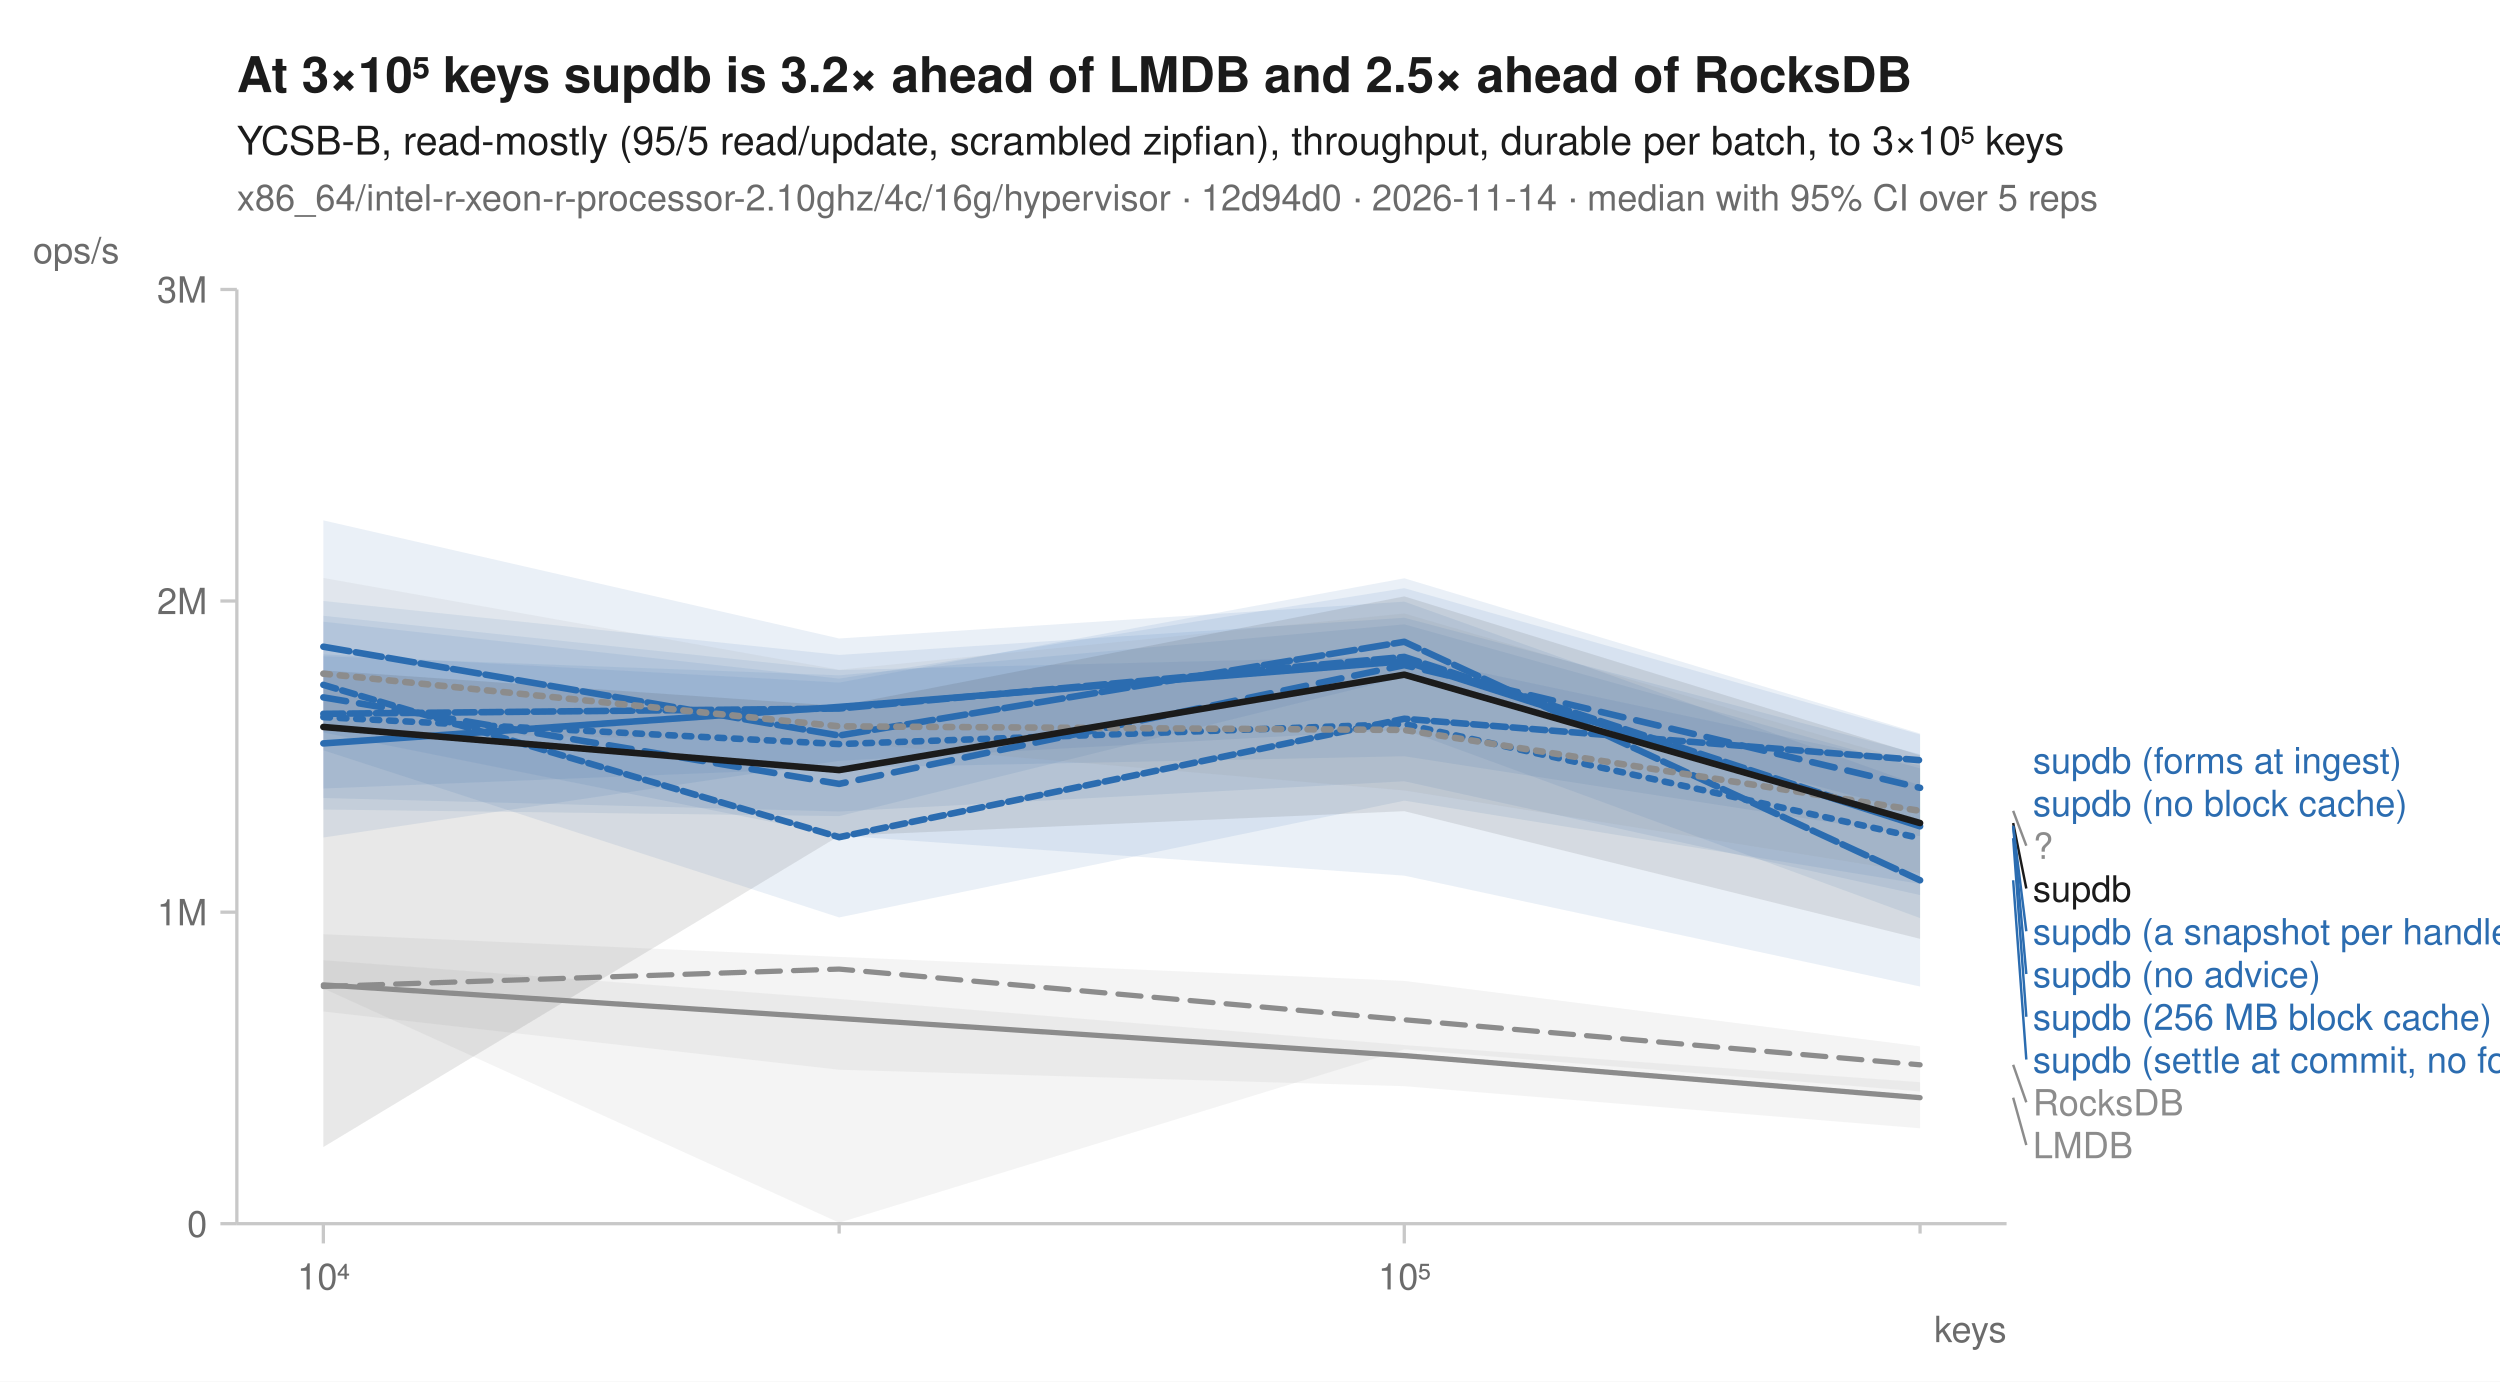
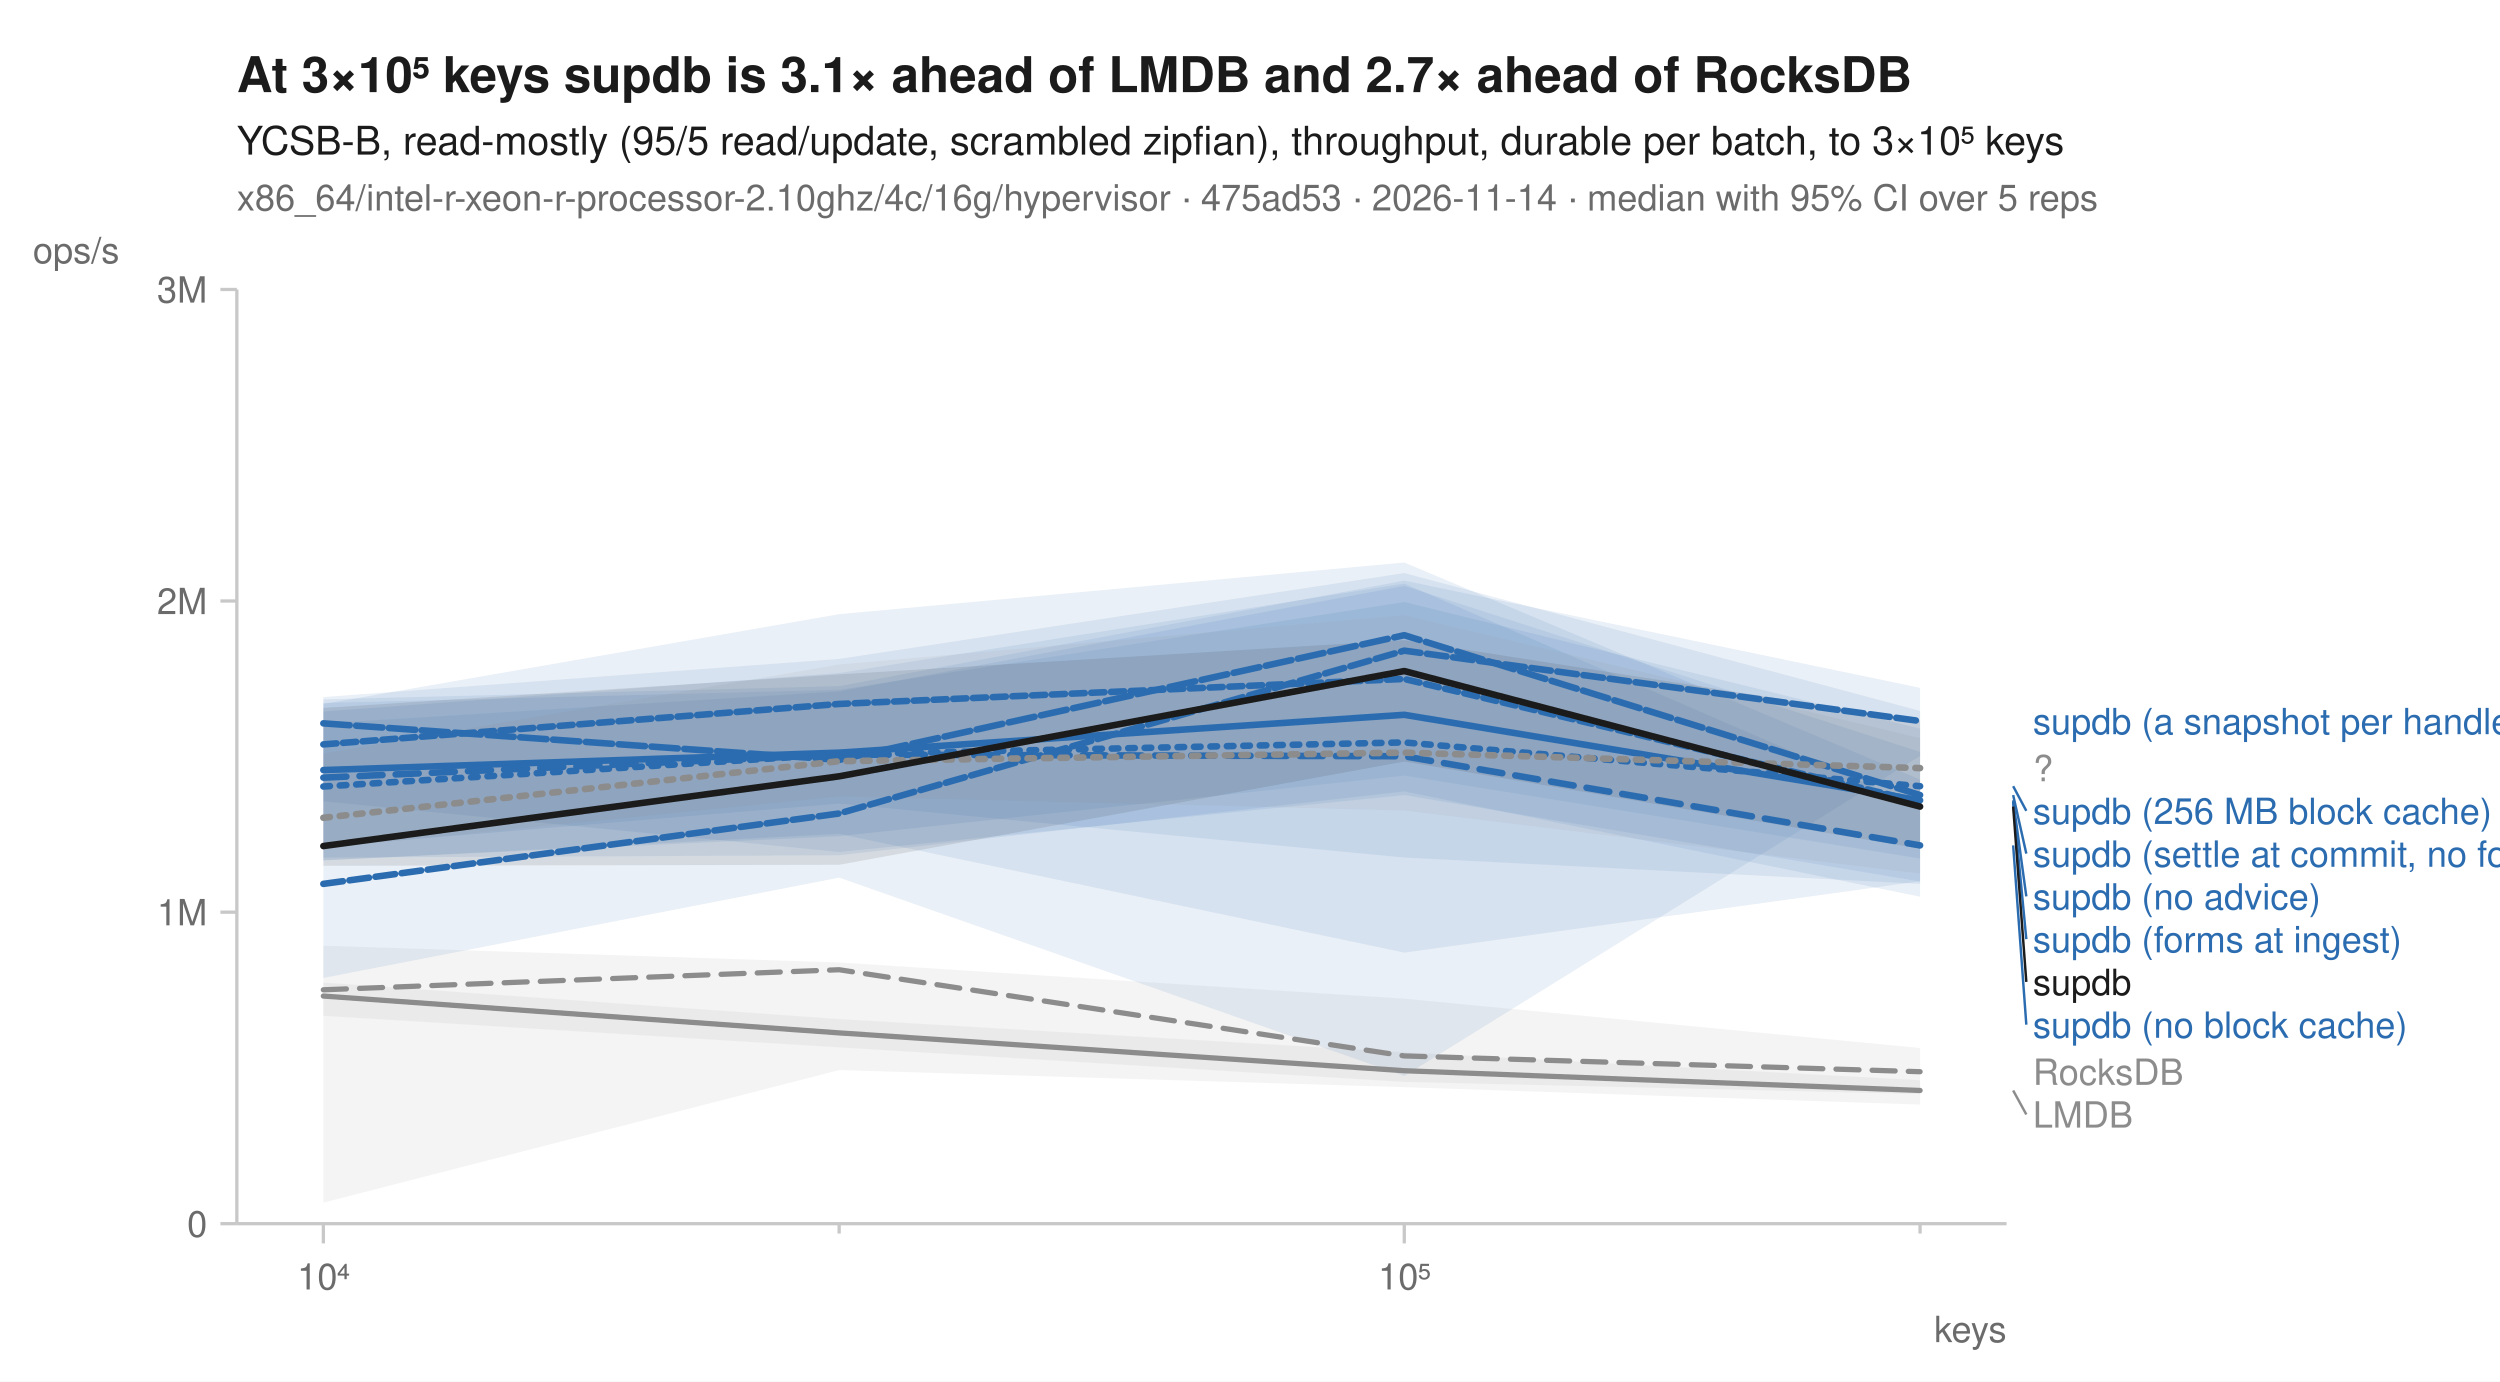
<svg xmlns="http://www.w3.org/2000/svg" width="760" height="420" viewBox="0 0 760 420" font-family="-apple-system, BlinkMacSystemFont, 'Segoe UI', Helvetica, Arial, sans-serif" fill="#1b1b1b">
  <rect width="760" height="420" fill="white" />
-   <text x="72" y="28" font-size="15" font-weight="600">At 3×10⁵ keys supdb is 3.2× ahead of LMDB and 2.5× ahead of RocksDB</text>
+   <text x="72" y="28" font-size="15" font-weight="600">At 3×10⁵ keys supdb is 3.1× ahead of LMDB and 2.7× ahead of RocksDB</text>
  <text x="72" y="47" font-size="12">YCSB-B, read-mostly (95/5 read/update, scrambled zipfian), throughput, durable per batch, to 3×10⁵ keys</text>
-   <text x="72" y="64" font-size="11" fill="#6b6b6b">x86_64/intel-r-xeon-r-processor-2.10ghz/4c/16g/hypervisor · 12d94d0 · 2026-11-14 · median with 95% CI over 5 reps</text>
+   <text x="72" y="64" font-size="11" fill="#6b6b6b">x86_64/intel-r-xeon-r-processor-2.10ghz/4c/16g/hypervisor · 475ad53 · 2026-11-14 · median with 95% CI over 5 reps</text>
  <line x1="72" y1="372" x2="610" y2="372" stroke="#c8c8c8" stroke-width="1" />
  <line x1="72" y1="88" x2="72" y2="372" stroke="#c8c8c8" stroke-width="1" />
  <line x1="98.3" y1="372" x2="98.3" y2="378" stroke="#c8c8c8" stroke-width="1" />
  <text x="98.3" y="392" font-size="11" text-anchor="middle" fill="#6b6b6b">10⁴</text>
  <line x1="255.1" y1="372" x2="255.1" y2="375" stroke="#c8c8c8" stroke-width="1" />
  <line x1="426.9" y1="372" x2="426.9" y2="378" stroke="#c8c8c8" stroke-width="1" />
  <text x="426.9" y="392" font-size="11" text-anchor="middle" fill="#6b6b6b">10⁵</text>
  <line x1="583.7" y1="372" x2="583.7" y2="375" stroke="#c8c8c8" stroke-width="1" />
  <text x="610" y="408" font-size="11" text-anchor="end" fill="#6b6b6b">keys</text>
  <line x1="67" y1="372.0" x2="72" y2="372.0" stroke="#c8c8c8" stroke-width="1" />
  <text x="63" y="376.0" font-size="11" text-anchor="end" fill="#6b6b6b">0</text>
  <line x1="67" y1="277.3" x2="72" y2="277.3" stroke="#c8c8c8" stroke-width="1" />
  <text x="63" y="281.3" font-size="11" text-anchor="end" fill="#6b6b6b">1M</text>
  <line x1="67" y1="182.7" x2="72" y2="182.7" stroke="#c8c8c8" stroke-width="1" />
  <text x="63" y="186.7" font-size="11" text-anchor="end" fill="#6b6b6b">2M</text>
  <line x1="67" y1="88.0" x2="72" y2="88.0" stroke="#c8c8c8" stroke-width="1" />
  <text x="63" y="92.0" font-size="11" text-anchor="end" fill="#6b6b6b">3M</text>
  <text x="10" y="80" font-size="11" text-anchor="start" fill="#6b6b6b">ops/s</text>
-   <path d="M98.3,284.0 L255.1,290.9 L426.9,298.2 L583.7,318.1 L583.7,331.8 L426.9,319.0 L255.1,371.7 L98.3,300.5 Z" fill="#8c8c8c" fill-opacity="0.10" />
-   <path d="M98.3,291.9 L255.1,303.7 L426.9,317.7 L583.7,329.0 L583.7,343.0 L426.9,330.2 L255.1,325.2 L98.3,307.5 Z" fill="#8c8c8c" fill-opacity="0.10" />
-   <path d="M98.3,187.2 L255.1,203.7 L426.9,199.5 L583.7,232.7 L583.7,272.1 L426.9,237.5 L255.1,246.7 L98.3,242.6 Z" fill="#2b6cb0" fill-opacity="0.10" />
-   <path d="M98.3,199.5 L255.1,205.3 L426.9,189.8 L583.7,233.6 L583.7,247.3 L426.9,205.8 L255.1,248.1 L98.3,246.1 Z" fill="#2b6cb0" fill-opacity="0.10" />
-   <path d="M98.3,198.9 L255.1,207.5 L426.9,175.8 L583.7,223.0 L583.7,254.2 L426.9,229.9 L255.1,233.4 L98.3,239.7 Z" fill="#2b6cb0" fill-opacity="0.10" />
-   <path d="M98.3,182.7 L255.1,199.1 L426.9,187.8 L583.7,229.3 L583.7,299.9 L426.9,266.2 L255.1,254.0 L98.3,222.7 Z" fill="#2b6cb0" fill-opacity="0.10" />
-   <path d="M98.3,158.2 L255.1,194.1 L426.9,182.9 L583.7,238.8 L583.7,279.1 L426.9,221.8 L255.1,231.3 L98.3,254.6 Z" fill="#2b6cb0" fill-opacity="0.10" />
-   <path d="M98.3,189.0 L255.1,206.3 L426.9,178.8 L583.7,223.3 L583.7,268.7 L426.9,243.4 L255.1,278.9 L98.3,228.1 Z" fill="#2b6cb0" fill-opacity="0.10" />
-   <path d="M98.3,175.7 L255.1,203.6 L426.9,186.5 L583.7,232.3 L583.7,265.4 L426.9,240.3 L255.1,225.6 L98.3,222.4 Z" fill="#8c8c8c" fill-opacity="0.10" />
-   <path d="M98.3,203.8 L255.1,214.6 L426.9,181.3 L583.7,229.6 L583.7,285.4 L426.9,246.6 L255.1,254.1 L98.3,348.7 Z" fill="#1b1b1b" fill-opacity="0.10" />
-   <path d="M98.3,299.9 L255.1,294.6 L426.9,310.0 L583.7,323.7 " fill="none" stroke="#8c8c8c" stroke-width="1.6" stroke-linejoin="round" stroke-linecap="round" stroke-dasharray="7,4" />
-   <path d="M98.3,299.4 L255.1,309.6 L426.9,320.9 L583.7,333.7 " fill="none" stroke="#8c8c8c" stroke-width="1.6" stroke-linejoin="round" stroke-linecap="round" />
-   <path d="M98.3,218.0 L255.1,226.2 L426.9,220.1 L583.7,254.8 " fill="none" stroke="#2b6cb0" stroke-width="2" stroke-linejoin="round" stroke-linecap="round" stroke-dasharray="2,3" />
-   <path d="M98.3,212.0 L255.1,238.3 L426.9,202.2 L583.7,239.5 " fill="none" stroke="#2b6cb0" stroke-width="2" stroke-linejoin="round" stroke-linecap="round" stroke-dasharray="7,4" />
-   <path d="M98.3,226.0 L255.1,214.9 L426.9,201.0 L583.7,251.2 " fill="none" stroke="#2b6cb0" stroke-width="2" stroke-linejoin="round" stroke-linecap="round" />
-   <path d="M98.3,217.0 L255.1,215.4 L426.9,199.7 L583.7,251.0 " fill="none" stroke="#2b6cb0" stroke-width="2" stroke-linejoin="round" stroke-linecap="round" stroke-dasharray="6,2" />
-   <path d="M98.3,196.6 L255.1,223.6 L426.9,195.1 L583.7,267.6 " fill="none" stroke="#2b6cb0" stroke-width="2" stroke-linejoin="round" stroke-linecap="round" stroke-dasharray="8,2" />
-   <path d="M98.3,208.2 L255.1,254.5 L426.9,218.5 L583.7,231.1 " fill="none" stroke="#2b6cb0" stroke-width="2" stroke-linejoin="round" stroke-linecap="round" stroke-dasharray="4,2" />
-   <path d="M98.3,204.8 L255.1,220.8 L426.9,221.9 L583.7,246.5 " fill="none" stroke="#8c8c8c" stroke-width="2" stroke-linejoin="round" stroke-linecap="round" stroke-dasharray="2,3" />
-   <path d="M98.3,221.0 L255.1,234.1 L426.9,205.1 L583.7,250.2 " fill="none" stroke="#1b1b1b" stroke-width="2" stroke-linejoin="round" stroke-linecap="round" />
-   <text x="618.0" y="235.1" font-size="11" fill="#2b6cb0">supdb (forms at ingest)</text>
-   <text x="618.0" y="248.1" font-size="11" fill="#2b6cb0">supdb (no block cache)</text>
-   <line x1="612.0" y1="246.5" x2="616.0" y2="257.1" stroke="#8c8c8c" stroke-width="0.75" />
-   <text x="618.0" y="261.1" font-size="11" fill="#8c8c8c">?</text>
-   <line x1="612.0" y1="250.2" x2="616.0" y2="270.1" stroke="#1b1b1b" stroke-width="0.75" />
-   <text x="618.0" y="274.1" font-size="11" fill="#1b1b1b">supdb</text>
-   <line x1="612.0" y1="251.0" x2="616.0" y2="283.1" stroke="#2b6cb0" stroke-width="0.75" />
-   <text x="618.0" y="287.1" font-size="11" fill="#2b6cb0">supdb (a snapshot per handle)</text>
-   <line x1="612.0" y1="251.2" x2="616.0" y2="296.1" stroke="#2b6cb0" stroke-width="0.75" />
-   <text x="618.0" y="300.1" font-size="11" fill="#2b6cb0">supdb (no advice)</text>
-   <line x1="612.0" y1="254.8" x2="616.0" y2="309.1" stroke="#2b6cb0" stroke-width="0.75" />
-   <text x="618.0" y="313.1" font-size="11" fill="#2b6cb0">supdb (256 MB block cache)</text>
-   <line x1="612.0" y1="267.6" x2="616.0" y2="322.1" stroke="#2b6cb0" stroke-width="0.75" />
-   <text x="618.0" y="326.1" font-size="11" fill="#2b6cb0">supdb (settle at commit, no forms)</text>
-   <line x1="612.0" y1="323.7" x2="616.0" y2="335.1" stroke="#8c8c8c" stroke-width="0.75" />
-   <text x="618.0" y="339.1" font-size="11" fill="#8c8c8c">RocksDB</text>
-   <line x1="612.0" y1="333.7" x2="616.0" y2="348.1" stroke="#8c8c8c" stroke-width="0.75" />
-   <text x="618.0" y="352.1" font-size="11" fill="#8c8c8c">LMDB</text>
+   <path d="M98.3,287.5 L255.1,292.6 L426.9,303.6 L583.7,318.6 L583.7,335.8 L426.9,330.5 L255.1,325.3 L98.3,365.6 Z" fill="#8c8c8c" fill-opacity="0.10" />
+   <path d="M98.3,298.7 L255.1,309.8 L426.9,319.9 L583.7,328.4 L583.7,332.6 L426.9,328.9 L255.1,318.4 L98.3,308.8 Z" fill="#8c8c8c" fill-opacity="0.10" />
+   <path d="M98.3,219.9 L255.1,210.2 L426.9,178.1 L583.7,228.6 L583.7,272.6 L426.9,240.6 L255.1,260.0 L98.3,260.7 Z" fill="#2b6cb0" fill-opacity="0.10" />
+   <path d="M98.3,216.3 L255.1,204.6 L426.9,177.4 L583.7,245.3 L583.7,267.9 L426.9,289.6 L255.1,253.5 L98.3,261.6 Z" fill="#2b6cb0" fill-opacity="0.10" />
+   <path d="M98.3,214.0 L255.1,186.7 L426.9,171.0 L583.7,237.0 L583.7,268.0 L426.9,241.7 L255.1,259.0 L98.3,243.6 Z" fill="#2b6cb0" fill-opacity="0.10" />
+   <path d="M98.3,211.9 L255.1,200.3 L426.9,174.2 L583.7,216.1 L583.7,229.8 L426.9,327.1 L255.1,266.8 L98.3,297.3 Z" fill="#2b6cb0" fill-opacity="0.10" />
+   <path d="M98.3,212.6 L255.1,208.6 L426.9,176.5 L583.7,209.1 L583.7,261.0 L426.9,235.8 L255.1,254.2 L98.3,261.5 Z" fill="#2b6cb0" fill-opacity="0.10" />
+   <path d="M98.3,213.7 L255.1,209.7 L426.9,183.0 L583.7,221.5 L583.7,268.7 L426.9,260.7 L255.1,244.3 L98.3,257.4 Z" fill="#2b6cb0" fill-opacity="0.10" />
+   <path d="M98.3,229.1 L255.1,202.0 L426.9,187.0 L583.7,224.4 L583.7,265.6 L426.9,246.4 L255.1,242.1 L98.3,257.8 Z" fill="#8c8c8c" fill-opacity="0.10" />
+   <path d="M98.3,215.2 L255.1,205.0 L426.9,194.6 L583.7,219.1 L583.7,258.0 L426.9,231.5 L255.1,262.9 L98.3,263.2 Z" fill="#1b1b1b" fill-opacity="0.10" />
+   <path d="M98.3,300.9 L255.1,294.8 L426.9,321.0 L583.7,325.8 " fill="none" stroke="#8c8c8c" stroke-width="1.6" stroke-linejoin="round" stroke-linecap="round" stroke-dasharray="7,4" />
+   <path d="M98.3,302.8 L255.1,314.0 L426.9,325.5 L583.7,331.5 " fill="none" stroke="#8c8c8c" stroke-width="1.6" stroke-linejoin="round" stroke-linecap="round" />
+   <path d="M98.3,239.1 L255.1,229.3 L426.9,225.7 L583.7,239.0 " fill="none" stroke="#2b6cb0" stroke-width="2" stroke-linejoin="round" stroke-linecap="round" stroke-dasharray="2,3" />
+   <path d="M98.3,236.4 L255.1,229.4 L426.9,229.9 L583.7,257.0 " fill="none" stroke="#2b6cb0" stroke-width="2" stroke-linejoin="round" stroke-linecap="round" stroke-dasharray="7,4" />
+   <path d="M98.3,234.1 L255.1,228.8 L426.9,217.3 L583.7,243.3 " fill="none" stroke="#2b6cb0" stroke-width="2" stroke-linejoin="round" stroke-linecap="round" />
+   <path d="M98.3,268.7 L255.1,247.3 L426.9,197.8 L583.7,219.2 " fill="none" stroke="#2b6cb0" stroke-width="2" stroke-linejoin="round" stroke-linecap="round" stroke-dasharray="6,2" />
+   <path d="M98.3,219.9 L255.1,231.0 L426.9,193.1 L583.7,241.7 " fill="none" stroke="#2b6cb0" stroke-width="2" stroke-linejoin="round" stroke-linecap="round" stroke-dasharray="8,2" />
+   <path d="M98.3,226.3 L255.1,214.0 L426.9,206.4 L583.7,243.8 " fill="none" stroke="#2b6cb0" stroke-width="2" stroke-linejoin="round" stroke-linecap="round" stroke-dasharray="4,2" />
+   <path d="M98.3,248.6 L255.1,231.4 L426.9,228.8 L583.7,233.5 " fill="none" stroke="#8c8c8c" stroke-width="2" stroke-linejoin="round" stroke-linecap="round" stroke-dasharray="2,3" />
+   <path d="M98.3,257.2 L255.1,236.0 L426.9,204.0 L583.7,245.2 " fill="none" stroke="#1b1b1b" stroke-width="2" stroke-linejoin="round" stroke-linecap="round" />
+   <text x="618.0" y="223.2" font-size="11" fill="#2b6cb0">supdb (a snapshot per handle)</text>
+   <text x="618.0" y="237.5" font-size="11" fill="#8c8c8c">?</text>
+   <line x1="612.0" y1="239.0" x2="616.0" y2="246.5" stroke="#2b6cb0" stroke-width="0.75" />
+   <text x="618.0" y="250.5" font-size="11" fill="#2b6cb0">supdb (256 MB block cache)</text>
+   <line x1="612.0" y1="241.7" x2="616.0" y2="259.5" stroke="#2b6cb0" stroke-width="0.75" />
+   <text x="618.0" y="263.5" font-size="11" fill="#2b6cb0">supdb (settle at commit, no forms)</text>
+   <line x1="612.0" y1="243.3" x2="616.0" y2="272.5" stroke="#2b6cb0" stroke-width="0.75" />
+   <text x="618.0" y="276.5" font-size="11" fill="#2b6cb0">supdb (no advice)</text>
+   <line x1="612.0" y1="243.8" x2="616.0" y2="285.5" stroke="#2b6cb0" stroke-width="0.75" />
+   <text x="618.0" y="289.5" font-size="11" fill="#2b6cb0">supdb (forms at ingest)</text>
+   <line x1="612.0" y1="245.2" x2="616.0" y2="298.5" stroke="#1b1b1b" stroke-width="0.75" />
+   <text x="618.0" y="302.5" font-size="11" fill="#1b1b1b">supdb</text>
+   <line x1="612.0" y1="257.0" x2="616.0" y2="311.5" stroke="#2b6cb0" stroke-width="0.75" />
+   <text x="618.0" y="315.5" font-size="11" fill="#2b6cb0">supdb (no block cache)</text>
+   <text x="618.0" y="329.8" font-size="11" fill="#8c8c8c">RocksDB</text>
+   <line x1="612.0" y1="331.5" x2="616.0" y2="338.8" stroke="#8c8c8c" stroke-width="0.75" />
+   <text x="618.0" y="342.8" font-size="11" fill="#8c8c8c">LMDB</text>
</svg>
